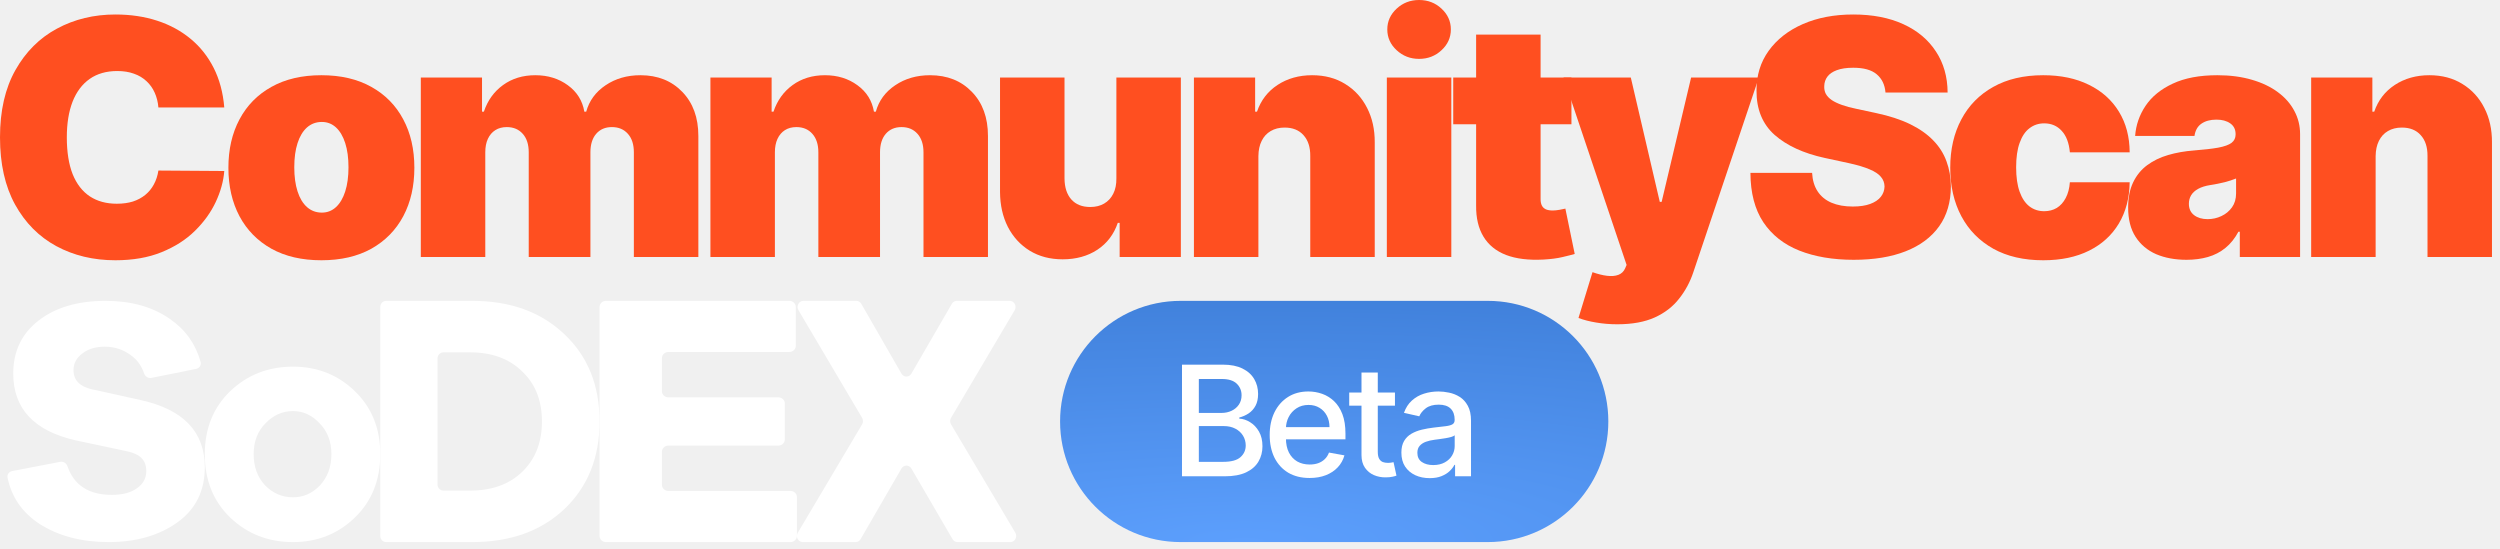
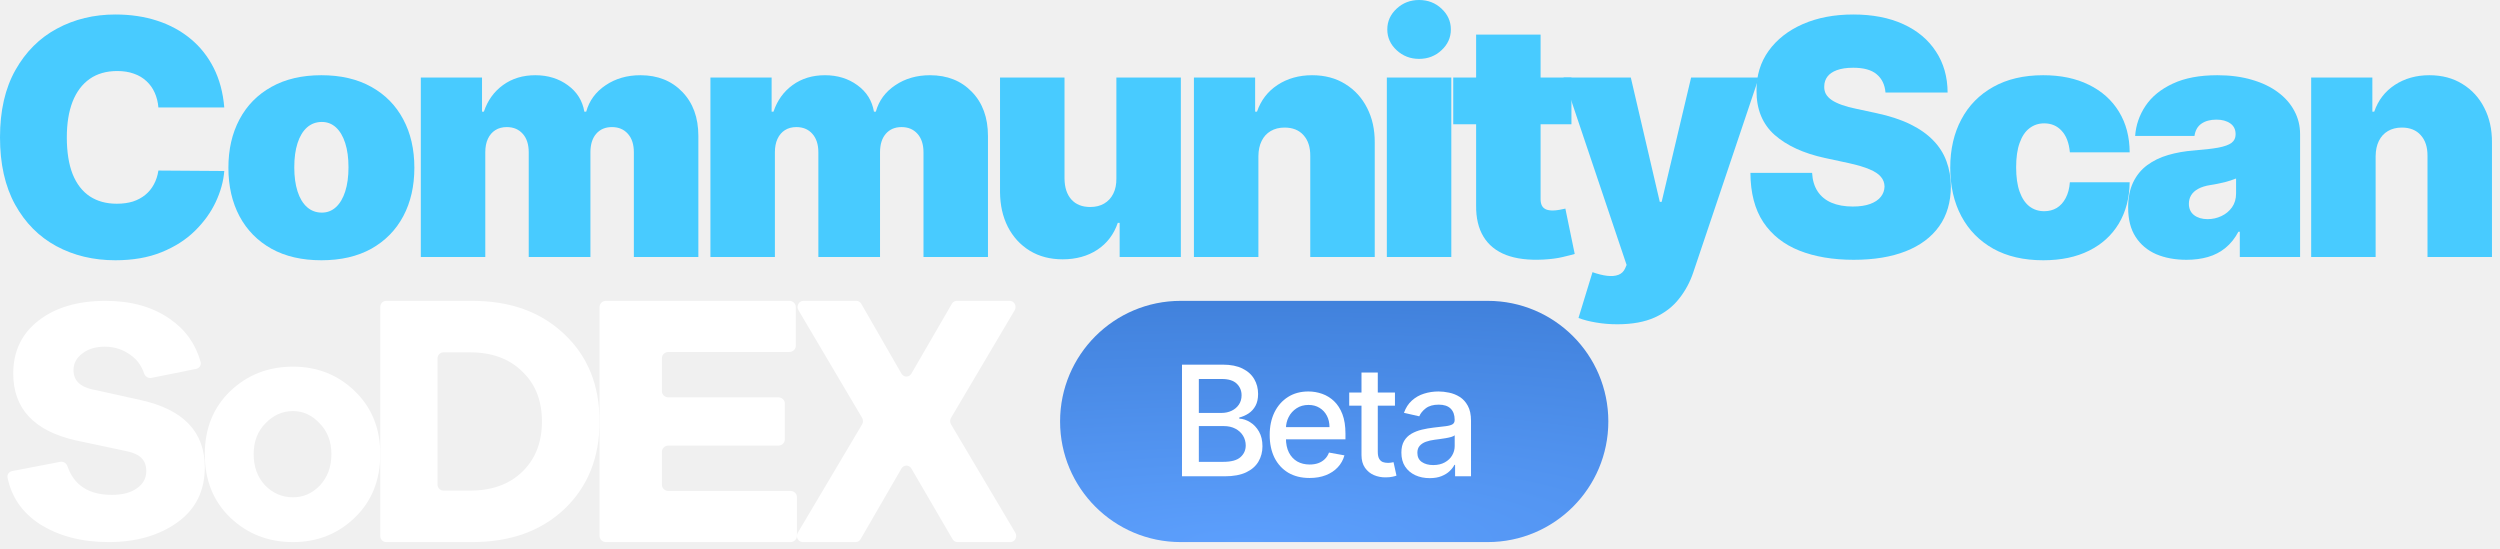
<svg xmlns="http://www.w3.org/2000/svg" width="114" height="25" viewBox="0 0 114 25" fill="none">
  <path d="M48.34 19.219C48.34 16.181 50.802 13.719 53.84 13.719H67.84C70.877 13.719 73.34 16.181 73.34 19.219C73.34 22.256 70.877 24.719 67.84 24.719H53.84C50.802 24.719 48.34 22.256 48.34 19.219Z" fill="url(#paint0_radial_92_3447)" />
  <path d="M53.899 21.719V16.628H55.763C56.124 16.628 56.423 16.688 56.66 16.807C56.898 16.924 57.075 17.084 57.193 17.287C57.31 17.487 57.369 17.713 57.369 17.965C57.369 18.177 57.33 18.356 57.252 18.502C57.174 18.646 57.07 18.762 56.939 18.85C56.81 18.936 56.667 18.999 56.511 19.039V19.089C56.68 19.097 56.845 19.152 57.006 19.253C57.168 19.352 57.303 19.494 57.409 19.678C57.515 19.862 57.568 20.086 57.568 20.349C57.568 20.609 57.507 20.843 57.384 21.05C57.263 21.256 57.076 21.419 56.822 21.54C56.569 21.659 56.245 21.719 55.85 21.719H53.899ZM54.667 21.06H55.776C56.144 21.06 56.407 20.989 56.566 20.846C56.725 20.704 56.805 20.526 56.805 20.312C56.805 20.151 56.764 20.004 56.683 19.869C56.602 19.735 56.486 19.628 56.335 19.549C56.186 19.469 56.008 19.429 55.803 19.429H54.667V21.06ZM54.667 18.83H55.696C55.868 18.83 56.023 18.797 56.161 18.731C56.3 18.665 56.41 18.572 56.492 18.452C56.574 18.331 56.616 18.189 56.616 18.025C56.616 17.814 56.542 17.638 56.395 17.495C56.247 17.353 56.021 17.282 55.716 17.282H54.667V18.83Z" fill="white" />
  <path d="M59.715 21.796C59.339 21.796 59.015 21.715 58.743 21.555C58.473 21.392 58.264 21.164 58.116 20.871C57.971 20.576 57.898 20.231 57.898 19.834C57.898 19.443 57.971 19.099 58.116 18.8C58.264 18.502 58.469 18.269 58.733 18.102C58.998 17.934 59.308 17.851 59.663 17.851C59.878 17.851 60.087 17.887 60.289 17.958C60.491 18.029 60.673 18.141 60.833 18.293C60.994 18.446 61.121 18.644 61.214 18.887C61.306 19.129 61.353 19.424 61.353 19.77V20.033H58.318V19.477H60.625C60.625 19.281 60.585 19.108 60.505 18.957C60.426 18.805 60.314 18.684 60.17 18.597C60.027 18.509 59.86 18.465 59.668 18.465C59.459 18.465 59.276 18.516 59.121 18.619C58.967 18.72 58.847 18.853 58.763 19.017C58.68 19.179 58.639 19.356 58.639 19.546V19.981C58.639 20.236 58.683 20.453 58.773 20.633C58.864 20.811 58.991 20.948 59.153 21.043C59.315 21.135 59.505 21.182 59.722 21.182C59.863 21.182 59.992 21.162 60.108 21.122C60.224 21.081 60.324 21.019 60.408 20.938C60.493 20.857 60.557 20.757 60.602 20.637L61.306 20.764C61.249 20.971 61.148 21.153 61.002 21.309C60.858 21.463 60.677 21.583 60.458 21.669C60.241 21.754 59.993 21.796 59.715 21.796Z" fill="white" />
  <path d="M63.61 17.901V18.497H61.524V17.901H63.61ZM62.084 16.986H62.827V20.598C62.827 20.742 62.848 20.85 62.892 20.923C62.935 20.995 62.99 21.043 63.058 21.07C63.128 21.095 63.203 21.107 63.284 21.107C63.344 21.107 63.396 21.103 63.441 21.095C63.486 21.087 63.52 21.08 63.545 21.075L63.679 21.689C63.636 21.706 63.575 21.722 63.496 21.739C63.416 21.757 63.317 21.767 63.197 21.768C63.002 21.772 62.819 21.737 62.65 21.664C62.481 21.591 62.345 21.479 62.24 21.326C62.136 21.174 62.084 20.982 62.084 20.752V16.986Z" fill="white" />
  <path d="M65.193 21.803C64.951 21.803 64.733 21.759 64.537 21.669C64.341 21.578 64.186 21.446 64.072 21.274C63.959 21.101 63.903 20.89 63.903 20.64C63.903 20.424 63.945 20.247 64.027 20.108C64.11 19.969 64.222 19.858 64.363 19.777C64.504 19.696 64.661 19.635 64.835 19.593C65.009 19.552 65.187 19.52 65.367 19.499C65.596 19.472 65.782 19.451 65.924 19.434C66.067 19.416 66.17 19.387 66.235 19.347C66.299 19.308 66.332 19.243 66.332 19.153V19.136C66.332 18.919 66.27 18.751 66.148 18.631C66.027 18.512 65.846 18.452 65.606 18.452C65.356 18.452 65.159 18.508 65.014 18.619C64.872 18.728 64.773 18.85 64.719 18.984L64.02 18.825C64.103 18.593 64.224 18.406 64.383 18.264C64.544 18.119 64.728 18.015 64.937 17.95C65.146 17.884 65.366 17.851 65.596 17.851C65.748 17.851 65.91 17.869 66.081 17.905C66.253 17.94 66.414 18.005 66.563 18.099C66.714 18.194 66.837 18.329 66.933 18.505C67.029 18.679 67.078 18.905 67.078 19.183V21.719H66.352V21.197H66.322C66.274 21.293 66.202 21.387 66.106 21.48C66.009 21.573 65.886 21.65 65.735 21.711C65.584 21.773 65.404 21.803 65.193 21.803ZM65.355 21.207C65.56 21.207 65.736 21.166 65.882 21.085C66.029 21.004 66.141 20.898 66.217 20.767C66.295 20.634 66.334 20.492 66.334 20.342V19.849C66.308 19.876 66.256 19.901 66.18 19.924C66.106 19.945 66.02 19.965 65.924 19.981C65.828 19.996 65.734 20.01 65.643 20.023C65.552 20.035 65.476 20.045 65.415 20.053C65.27 20.072 65.139 20.102 65.019 20.145C64.902 20.188 64.807 20.25 64.736 20.332C64.666 20.411 64.632 20.517 64.632 20.65C64.632 20.834 64.699 20.973 64.835 21.067C64.971 21.16 65.144 21.207 65.355 21.207Z" fill="white" />
  <path d="M4.813 13.719C5.978 13.719 6.952 13.991 7.735 14.536C8.446 15.02 8.917 15.677 9.149 16.506C9.188 16.649 9.093 16.791 8.946 16.821L6.905 17.232C6.759 17.262 6.618 17.167 6.57 17.026C6.454 16.68 6.255 16.405 5.972 16.202C5.623 15.94 5.226 15.809 4.781 15.809C4.358 15.809 4.013 15.914 3.749 16.123C3.484 16.322 3.352 16.573 3.352 16.877C3.352 17.338 3.638 17.632 4.209 17.757L6.417 18.244C8.365 18.674 9.339 19.695 9.339 21.309C9.339 22.388 8.921 23.226 8.085 23.823C7.248 24.42 6.205 24.719 4.956 24.719C3.717 24.719 2.663 24.441 1.795 23.886C1.01 23.368 0.526 22.665 0.344 21.778C0.316 21.639 0.412 21.508 0.553 21.481L2.749 21.059C2.891 21.032 3.027 21.12 3.074 21.256C3.374 22.129 4.049 22.566 5.099 22.566C5.586 22.566 5.967 22.466 6.242 22.267C6.528 22.068 6.671 21.806 6.671 21.482C6.671 21.23 6.597 21.031 6.449 20.884C6.311 20.738 6.057 20.628 5.686 20.555L3.463 20.083C1.557 19.654 0.604 18.637 0.604 17.035C0.604 16.018 0.99 15.212 1.763 14.614C2.536 14.017 3.553 13.719 4.813 13.719Z" fill="white" />
  <path d="M13.361 16.719C14.47 16.719 15.411 17.092 16.182 17.838C16.954 18.584 17.34 19.542 17.34 20.711C17.34 21.891 16.954 22.854 16.182 23.6C15.411 24.346 14.47 24.719 13.361 24.719C12.233 24.719 11.278 24.346 10.497 23.6C9.725 22.854 9.339 21.891 9.339 20.711C9.339 19.542 9.725 18.584 10.497 17.838C11.278 17.092 12.233 16.719 13.361 16.719ZM13.361 22.677C13.834 22.677 14.244 22.496 14.591 22.133C14.938 21.76 15.112 21.286 15.112 20.711C15.112 20.137 14.933 19.668 14.576 19.305C14.229 18.932 13.824 18.745 13.361 18.745C12.879 18.745 12.46 18.932 12.103 19.305C11.746 19.668 11.567 20.137 11.567 20.711C11.567 21.286 11.741 21.76 12.088 22.133C12.445 22.496 12.869 22.677 13.361 22.677Z" fill="white" />
  <path d="M17.34 13.998C17.34 13.844 17.46 13.719 17.609 13.719H21.532C23.273 13.719 24.676 14.228 25.741 15.246C26.807 16.253 27.34 17.577 27.34 19.219C27.34 20.861 26.807 22.19 25.741 23.208C24.676 24.215 23.273 24.719 21.532 24.719H17.609C17.46 24.719 17.34 24.594 17.34 24.439V13.998ZM19.95 22.092C19.95 22.246 20.071 22.371 20.22 22.371H21.438C22.429 22.371 23.22 22.086 23.811 21.517C24.412 20.937 24.713 20.171 24.713 19.219C24.713 18.267 24.412 17.506 23.811 16.937C23.22 16.357 22.429 16.067 21.438 16.067H20.22C20.071 16.067 19.95 16.192 19.95 16.346V22.092Z" fill="white" />
  <path d="M36.046 22.387C36.208 22.387 36.34 22.512 36.34 22.667V24.439C36.34 24.594 36.208 24.719 36.046 24.719H27.633C27.471 24.719 27.34 24.594 27.34 24.439V13.998C27.34 13.844 27.471 13.719 27.633 13.719H35.994C36.156 13.719 36.288 13.844 36.288 13.998V15.771C36.288 15.925 36.156 16.05 35.994 16.05H30.478C30.316 16.05 30.184 16.175 30.184 16.329V17.839C30.184 17.994 30.316 18.119 30.478 18.119H35.494C35.656 18.119 35.788 18.244 35.788 18.398V20.039C35.788 20.194 35.656 20.319 35.494 20.319H30.478C30.316 20.319 30.184 20.444 30.184 20.598V22.108C30.184 22.262 30.316 22.387 30.478 22.387H36.046Z" fill="white" />
  <path d="M43.662 24.719C43.57 24.719 43.484 24.668 43.436 24.586L41.559 21.365C41.455 21.187 41.209 21.187 41.106 21.365L39.243 24.585C39.195 24.668 39.109 24.719 39.017 24.719H36.605C36.397 24.719 36.27 24.477 36.38 24.291L39.312 19.35C39.365 19.26 39.365 19.145 39.312 19.054L36.41 14.146C36.3 13.96 36.427 13.719 36.635 13.719H39.047C39.14 13.719 39.226 13.77 39.274 13.853L41.106 17.037C41.209 17.216 41.455 17.216 41.559 17.037L43.405 13.852C43.453 13.769 43.539 13.719 43.631 13.719H46.044C46.252 13.719 46.379 13.96 46.269 14.146L43.367 19.054C43.314 19.145 43.314 19.26 43.367 19.35L46.299 24.291C46.409 24.477 46.282 24.719 46.074 24.719H43.662Z" fill="white" />
-   <path d="M10.227 4.901H7.223C7.202 4.652 7.145 4.426 7.053 4.224C6.964 4.022 6.839 3.848 6.68 3.702C6.523 3.553 6.333 3.439 6.11 3.361C5.886 3.279 5.632 3.239 5.348 3.239C4.851 3.239 4.43 3.359 4.086 3.601C3.745 3.842 3.485 4.189 3.308 4.64C3.134 5.091 3.047 5.632 3.047 6.264C3.047 6.932 3.136 7.491 3.313 7.942C3.494 8.39 3.755 8.727 4.096 8.954C4.437 9.178 4.847 9.29 5.327 9.29C5.6 9.29 5.845 9.256 6.062 9.189C6.278 9.118 6.467 9.016 6.626 8.885C6.786 8.754 6.916 8.596 7.015 8.411C7.118 8.223 7.188 8.011 7.223 7.777L10.227 7.798C10.192 8.26 10.062 8.73 9.838 9.21C9.615 9.686 9.297 10.126 8.885 10.531C8.477 10.932 7.971 11.255 7.367 11.5C6.763 11.745 6.062 11.868 5.263 11.868C4.261 11.868 3.363 11.653 2.567 11.223C1.776 10.794 1.149 10.162 0.687 9.327C0.229 8.493 0 7.472 0 6.264C0 5.05 0.234 4.027 0.703 3.196C1.172 2.362 1.804 1.731 2.599 1.305C3.395 0.875 4.283 0.661 5.263 0.661C5.952 0.661 6.586 0.755 7.164 0.943C7.743 1.131 8.251 1.406 8.688 1.768C9.125 2.127 9.476 2.569 9.743 3.095C10.009 3.62 10.171 4.222 10.227 4.901Z" fill="#FF4F20" />
-   <path d="M14.655 11.868C13.768 11.868 13.008 11.692 12.376 11.341C11.743 10.985 11.259 10.492 10.921 9.86C10.584 9.224 10.415 8.487 10.415 7.649C10.415 6.811 10.584 6.076 10.921 5.444C11.259 4.808 11.743 4.315 12.376 3.963C13.008 3.608 13.768 3.43 14.655 3.43C15.543 3.43 16.303 3.608 16.935 3.963C17.567 4.315 18.052 4.808 18.389 5.444C18.727 6.076 18.895 6.811 18.895 7.649C18.895 8.487 18.727 9.224 18.389 9.86C18.052 10.492 17.567 10.985 16.935 11.341C16.303 11.692 15.543 11.868 14.655 11.868ZM14.677 9.695C14.925 9.695 15.14 9.611 15.321 9.444C15.502 9.277 15.643 9.039 15.742 8.73C15.841 8.422 15.891 8.054 15.891 7.628C15.891 7.198 15.841 6.831 15.742 6.525C15.643 6.216 15.502 5.978 15.321 5.811C15.14 5.645 14.925 5.561 14.677 5.561C14.414 5.561 14.188 5.645 14 5.811C13.812 5.978 13.668 6.216 13.569 6.525C13.469 6.831 13.419 7.198 13.419 7.628C13.419 8.054 13.469 8.422 13.569 8.73C13.668 9.039 13.812 9.277 14 9.444C14.188 9.611 14.414 9.695 14.677 9.695Z" fill="#FF4F20" />
-   <path d="M19.189 11.719V3.537H21.98V5.092H22.065C22.235 4.581 22.527 4.176 22.939 3.878C23.351 3.58 23.84 3.43 24.409 3.43C24.984 3.43 25.479 3.583 25.895 3.888C26.31 4.19 26.561 4.592 26.646 5.092H26.731C26.87 4.592 27.164 4.19 27.615 3.888C28.066 3.583 28.596 3.43 29.203 3.43C29.988 3.43 30.623 3.683 31.11 4.187C31.6 4.691 31.845 5.362 31.845 6.2V11.719H28.904V6.946C28.904 6.587 28.814 6.307 28.633 6.104C28.452 5.898 28.208 5.795 27.903 5.795C27.601 5.795 27.361 5.898 27.184 6.104C27.01 6.307 26.923 6.587 26.923 6.946V11.719H24.11V6.946C24.11 6.587 24.02 6.307 23.839 6.104C23.658 5.898 23.414 5.795 23.109 5.795C22.907 5.795 22.733 5.842 22.587 5.934C22.441 6.026 22.328 6.159 22.246 6.333C22.168 6.504 22.129 6.708 22.129 6.946V11.719H19.189Z" fill="#FF4F20" />
-   <path d="M32.395 11.719V3.537H35.186V5.092H35.271C35.442 4.581 35.733 4.176 36.145 3.878C36.557 3.58 37.047 3.43 37.615 3.43C38.19 3.43 38.686 3.583 39.101 3.888C39.517 4.19 39.767 4.592 39.852 5.092H39.938C40.076 4.592 40.371 4.19 40.822 3.888C41.273 3.583 41.802 3.43 42.409 3.43C43.194 3.43 43.83 3.683 44.316 4.187C44.806 4.691 45.051 5.362 45.051 6.2V11.719H42.111V6.946C42.111 6.587 42.02 6.307 41.839 6.104C41.658 5.898 41.415 5.795 41.109 5.795C40.808 5.795 40.568 5.898 40.39 6.104C40.216 6.307 40.129 6.587 40.129 6.946V11.719H37.317V6.946C37.317 6.587 37.226 6.307 37.045 6.104C36.864 5.898 36.621 5.795 36.315 5.795C36.113 5.795 35.939 5.842 35.793 5.934C35.648 6.026 35.534 6.159 35.453 6.333C35.374 6.504 35.335 6.708 35.335 6.946V11.719H32.395Z" fill="#FF4F20" />
-   <path d="M50.907 8.139V3.537H53.847V11.719H51.056V10.163H50.971C50.793 10.685 50.483 11.094 50.039 11.389C49.595 11.68 49.067 11.825 48.457 11.825C47.885 11.825 47.384 11.694 46.954 11.431C46.528 11.168 46.196 10.806 45.958 10.345C45.724 9.883 45.605 9.354 45.601 8.757V3.537H48.542V8.139C48.545 8.544 48.648 8.862 48.851 9.093C49.057 9.324 49.344 9.439 49.714 9.439C49.959 9.439 50.17 9.387 50.347 9.284C50.529 9.178 50.667 9.029 50.763 8.837C50.862 8.642 50.91 8.409 50.907 8.139Z" fill="#FF4F20" />
-   <path d="M57.383 7.116V11.719H54.443V3.537H57.234V5.092H57.319C57.497 4.574 57.809 4.167 58.257 3.873C58.708 3.578 59.233 3.43 59.833 3.43C60.412 3.43 60.915 3.564 61.341 3.83C61.77 4.093 62.102 4.455 62.337 4.917C62.575 5.378 62.692 5.906 62.688 6.499V11.719H59.748V7.116C59.752 6.712 59.649 6.394 59.439 6.163C59.233 5.932 58.946 5.817 58.576 5.817C58.335 5.817 58.123 5.87 57.942 5.977C57.765 6.08 57.628 6.229 57.532 6.424C57.436 6.616 57.386 6.847 57.383 7.116Z" fill="#FF4F20" />
-   <path d="M63.24 11.719V3.537H66.18V11.719H63.24ZM64.71 2.685C64.312 2.685 63.971 2.553 63.687 2.29C63.403 2.028 63.261 1.712 63.261 1.342C63.261 0.973 63.403 0.657 63.687 0.394C63.971 0.131 64.312 0 64.71 0C65.111 0 65.452 0.131 65.733 0.394C66.017 0.657 66.159 0.973 66.159 1.342C66.159 1.712 66.017 2.028 65.733 2.29C65.452 2.553 65.111 2.685 64.71 2.685Z" fill="#FF4F20" />
-   <path d="M71.658 3.537V5.668H66.267V3.537H71.658ZM67.311 1.577H70.251V9.087C70.251 9.201 70.271 9.297 70.31 9.375C70.349 9.45 70.409 9.506 70.491 9.545C70.573 9.581 70.677 9.599 70.805 9.599C70.894 9.599 70.997 9.588 71.114 9.567C71.235 9.545 71.324 9.528 71.381 9.513L71.807 11.58C71.675 11.619 71.487 11.667 71.242 11.724C71.001 11.781 70.713 11.818 70.379 11.836C69.704 11.871 69.138 11.802 68.68 11.628C68.222 11.451 67.877 11.172 67.647 10.792C67.416 10.412 67.304 9.936 67.311 9.364V1.577Z" fill="#FF4F20" />
-   <path d="M73.747 14.787C73.41 14.787 73.088 14.76 72.783 14.707C72.478 14.657 72.21 14.588 71.979 14.499L72.618 12.411C72.859 12.496 73.08 12.552 73.278 12.576C73.481 12.601 73.653 12.587 73.795 12.534C73.941 12.48 74.046 12.379 74.109 12.23L74.173 12.081L71.297 3.537H74.365L75.686 9.205H75.771L77.114 3.537H80.203L77.22 12.401C77.071 12.852 76.855 13.256 76.57 13.615C76.29 13.977 75.921 14.263 75.463 14.473C75.004 14.682 74.433 14.787 73.747 14.787Z" fill="#FF4F20" />
-   <path d="M85.978 4.219C85.949 3.864 85.816 3.587 85.578 3.388C85.344 3.189 84.987 3.089 84.507 3.089C84.202 3.089 83.952 3.127 83.756 3.201C83.565 3.272 83.423 3.37 83.33 3.494C83.238 3.619 83.19 3.761 83.186 3.92C83.179 4.052 83.202 4.171 83.256 4.277C83.312 4.38 83.401 4.474 83.522 4.56C83.643 4.641 83.797 4.716 83.985 4.783C84.174 4.851 84.397 4.911 84.657 4.964L85.552 5.156C86.155 5.284 86.672 5.453 87.102 5.662C87.531 5.872 87.883 6.119 88.156 6.403C88.43 6.683 88.63 6.999 88.758 7.351C88.889 7.702 88.957 8.086 88.96 8.501C88.957 9.219 88.778 9.826 88.423 10.323C88.067 10.82 87.56 11.198 86.899 11.458C86.242 11.717 85.452 11.847 84.529 11.847C83.581 11.847 82.753 11.706 82.046 11.426C81.343 11.145 80.796 10.714 80.406 10.131C80.019 9.545 79.823 8.796 79.82 7.884H82.632C82.65 8.217 82.734 8.498 82.883 8.725C83.032 8.952 83.241 9.125 83.511 9.242C83.785 9.359 84.11 9.418 84.486 9.418C84.802 9.418 85.067 9.379 85.28 9.3C85.493 9.222 85.654 9.114 85.764 8.976C85.875 8.837 85.931 8.679 85.935 8.501C85.931 8.335 85.876 8.189 85.77 8.065C85.667 7.937 85.496 7.823 85.258 7.724C85.021 7.621 84.699 7.525 84.294 7.436L83.208 7.202C82.242 6.992 81.48 6.642 80.923 6.152C80.369 5.659 80.093 4.986 80.097 4.134C80.093 3.441 80.278 2.836 80.651 2.317C81.027 1.795 81.548 1.388 82.212 1.097C82.879 0.806 83.644 0.661 84.507 0.661C85.388 0.661 86.15 0.808 86.793 1.103C87.435 1.397 87.931 1.813 88.279 2.349C88.63 2.882 88.808 3.505 88.811 4.219H85.978Z" fill="#FF4F20" />
-   <path d="M93.171 11.868C92.284 11.868 91.524 11.692 90.892 11.341C90.26 10.985 89.775 10.492 89.438 9.86C89.1 9.224 88.931 8.487 88.931 7.649C88.931 6.811 89.1 6.076 89.438 5.444C89.775 4.808 90.26 4.315 90.892 3.963C91.524 3.608 92.284 3.43 93.171 3.43C93.974 3.43 94.668 3.576 95.254 3.867C95.844 4.155 96.3 4.563 96.623 5.092C96.946 5.618 97.11 6.236 97.113 6.946H94.386C94.347 6.516 94.223 6.19 94.013 5.966C93.807 5.739 93.541 5.625 93.214 5.625C92.959 5.625 92.735 5.7 92.543 5.849C92.351 5.994 92.202 6.216 92.096 6.515C91.989 6.809 91.936 7.18 91.936 7.628C91.936 8.075 91.989 8.448 92.096 8.746C92.202 9.041 92.351 9.263 92.543 9.412C92.735 9.558 92.959 9.631 93.214 9.631C93.431 9.631 93.623 9.581 93.789 9.482C93.956 9.379 94.091 9.229 94.194 9.034C94.301 8.835 94.365 8.594 94.386 8.31H97.113C97.103 9.031 96.938 9.659 96.618 10.195C96.298 10.728 95.846 11.14 95.26 11.431C94.677 11.722 93.981 11.868 93.171 11.868Z" fill="#FF4F20" />
-   <path d="M99.706 11.847C99.184 11.847 98.723 11.761 98.321 11.591C97.924 11.417 97.611 11.154 97.384 10.803C97.156 10.451 97.043 10.004 97.043 9.46C97.043 9.013 97.119 8.631 97.272 8.315C97.425 7.995 97.638 7.734 97.911 7.532C98.185 7.33 98.502 7.175 98.865 7.069C99.23 6.962 99.625 6.893 100.047 6.861C100.505 6.825 100.873 6.783 101.15 6.733C101.43 6.68 101.633 6.607 101.757 6.515C101.881 6.419 101.943 6.293 101.943 6.136V6.115C101.943 5.902 101.862 5.739 101.698 5.625C101.535 5.511 101.326 5.455 101.07 5.455C100.789 5.455 100.56 5.517 100.383 5.641C100.209 5.762 100.104 5.948 100.068 6.2H97.362C97.398 5.703 97.556 5.245 97.837 4.826C98.121 4.403 98.534 4.066 99.078 3.814C99.621 3.558 100.299 3.43 101.113 3.43C101.698 3.43 102.224 3.5 102.689 3.638C103.154 3.773 103.55 3.963 103.877 4.208C104.204 4.45 104.452 4.734 104.623 5.06C104.797 5.384 104.884 5.735 104.884 6.115V11.719H102.135V10.568H102.071C101.908 10.874 101.709 11.12 101.475 11.309C101.244 11.497 100.979 11.633 100.681 11.719C100.386 11.804 100.061 11.847 99.706 11.847ZM100.665 9.993C100.889 9.993 101.098 9.947 101.294 9.854C101.492 9.762 101.654 9.629 101.778 9.455C101.903 9.281 101.965 9.07 101.965 8.821V8.139C101.887 8.171 101.803 8.201 101.714 8.23C101.629 8.258 101.537 8.285 101.437 8.31C101.342 8.335 101.239 8.358 101.128 8.379C101.022 8.4 100.91 8.42 100.793 8.438C100.566 8.473 100.379 8.532 100.234 8.613C100.092 8.691 99.985 8.789 99.914 8.906C99.847 9.02 99.813 9.148 99.813 9.29C99.813 9.517 99.893 9.691 100.053 9.812C100.212 9.933 100.416 9.993 100.665 9.993Z" fill="#FF4F20" />
-   <path d="M108.329 7.116V11.719H105.389V3.537H108.18V5.092H108.265C108.443 4.574 108.755 4.167 109.203 3.873C109.654 3.578 110.179 3.43 110.779 3.43C111.358 3.43 111.861 3.564 112.287 3.83C112.717 4.093 113.049 4.455 113.283 4.917C113.521 5.378 113.638 5.906 113.634 6.499V11.719H110.694V7.116C110.698 6.712 110.595 6.394 110.385 6.163C110.179 5.932 109.892 5.817 109.522 5.817C109.281 5.817 109.069 5.87 108.888 5.977C108.711 6.08 108.574 6.229 108.478 6.424C108.382 6.616 108.333 6.847 108.329 7.116Z" fill="#FF4F20" />
+   <path d="M10.227 4.901H7.223C7.202 4.652 7.145 4.426 7.053 4.224C6.964 4.022 6.839 3.848 6.68 3.702C6.523 3.553 6.333 3.439 6.11 3.361C5.886 3.279 5.632 3.239 5.348 3.239C4.851 3.239 4.43 3.359 4.086 3.601C3.745 3.842 3.485 4.189 3.308 4.64C3.134 5.091 3.047 5.632 3.047 6.264C3.047 6.932 3.136 7.491 3.313 7.942C3.494 8.39 3.755 8.727 4.096 8.954C4.437 9.178 4.847 9.29 5.327 9.29C5.6 9.29 5.845 9.256 6.062 9.189C6.278 9.118 6.467 9.016 6.626 8.885C6.786 8.754 6.916 8.596 7.015 8.411C7.118 8.223 7.188 8.011 7.223 7.777L10.227 7.798C10.192 8.26 10.062 8.73 9.838 9.21C9.615 9.686 9.297 10.126 8.885 10.531C8.477 10.932 7.971 11.255 7.367 11.5C6.763 11.745 6.062 11.868 5.263 11.868C4.261 11.868 3.363 11.653 2.567 11.223C1.776 10.794 1.149 10.162 0.687 9.327C0.229 8.493 0 7.472 0 6.264C0 5.05 0.234 4.027 0.703 3.196C1.172 2.362 1.804 1.731 2.599 1.305C3.395 0.875 4.283 0.661 5.263 0.661C5.952 0.661 6.586 0.755 7.164 0.943C7.743 1.131 8.251 1.406 8.688 1.768C9.125 2.127 9.476 2.569 9.743 3.095C10.009 3.62 10.171 4.222 10.227 4.901Z" fill="#48cbff" />
+   <path d="M14.655 11.868C13.768 11.868 13.008 11.692 12.376 11.341C11.743 10.985 11.259 10.492 10.921 9.86C10.584 9.224 10.415 8.487 10.415 7.649C10.415 6.811 10.584 6.076 10.921 5.444C11.259 4.808 11.743 4.315 12.376 3.963C13.008 3.608 13.768 3.43 14.655 3.43C15.543 3.43 16.303 3.608 16.935 3.963C17.567 4.315 18.052 4.808 18.389 5.444C18.727 6.076 18.895 6.811 18.895 7.649C18.895 8.487 18.727 9.224 18.389 9.86C18.052 10.492 17.567 10.985 16.935 11.341C16.303 11.692 15.543 11.868 14.655 11.868ZM14.677 9.695C14.925 9.695 15.14 9.611 15.321 9.444C15.502 9.277 15.643 9.039 15.742 8.73C15.841 8.422 15.891 8.054 15.891 7.628C15.891 7.198 15.841 6.831 15.742 6.525C15.643 6.216 15.502 5.978 15.321 5.811C15.14 5.645 14.925 5.561 14.677 5.561C14.414 5.561 14.188 5.645 14 5.811C13.812 5.978 13.668 6.216 13.569 6.525C13.469 6.831 13.419 7.198 13.419 7.628C13.419 8.054 13.469 8.422 13.569 8.73C13.668 9.039 13.812 9.277 14 9.444C14.188 9.611 14.414 9.695 14.677 9.695Z" fill="#48cbff" />
+   <path d="M19.189 11.719V3.537H21.98V5.092H22.065C22.235 4.581 22.527 4.176 22.939 3.878C23.351 3.58 23.84 3.43 24.409 3.43C24.984 3.43 25.479 3.583 25.895 3.888C26.31 4.19 26.561 4.592 26.646 5.092H26.731C26.87 4.592 27.164 4.19 27.615 3.888C28.066 3.583 28.596 3.43 29.203 3.43C29.988 3.43 30.623 3.683 31.11 4.187C31.6 4.691 31.845 5.362 31.845 6.2V11.719H28.904V6.946C28.904 6.587 28.814 6.307 28.633 6.104C28.452 5.898 28.208 5.795 27.903 5.795C27.601 5.795 27.361 5.898 27.184 6.104C27.01 6.307 26.923 6.587 26.923 6.946V11.719H24.11V6.946C24.11 6.587 24.02 6.307 23.839 6.104C23.658 5.898 23.414 5.795 23.109 5.795C22.907 5.795 22.733 5.842 22.587 5.934C22.441 6.026 22.328 6.159 22.246 6.333C22.168 6.504 22.129 6.708 22.129 6.946V11.719H19.189Z" fill="#48cbff" />
+   <path d="M32.395 11.719V3.537H35.186V5.092H35.271C35.442 4.581 35.733 4.176 36.145 3.878C36.557 3.58 37.047 3.43 37.615 3.43C38.19 3.43 38.686 3.583 39.101 3.888C39.517 4.19 39.767 4.592 39.852 5.092H39.938C40.076 4.592 40.371 4.19 40.822 3.888C41.273 3.583 41.802 3.43 42.409 3.43C43.194 3.43 43.83 3.683 44.316 4.187C44.806 4.691 45.051 5.362 45.051 6.2V11.719H42.111V6.946C42.111 6.587 42.02 6.307 41.839 6.104C41.658 5.898 41.415 5.795 41.109 5.795C40.808 5.795 40.568 5.898 40.39 6.104C40.216 6.307 40.129 6.587 40.129 6.946V11.719H37.317V6.946C37.317 6.587 37.226 6.307 37.045 6.104C36.864 5.898 36.621 5.795 36.315 5.795C36.113 5.795 35.939 5.842 35.793 5.934C35.648 6.026 35.534 6.159 35.453 6.333C35.374 6.504 35.335 6.708 35.335 6.946V11.719H32.395Z" fill="#48cbff" />
+   <path d="M50.907 8.139V3.537H53.847V11.719H51.056V10.163H50.971C50.793 10.685 50.483 11.094 50.039 11.389C49.595 11.68 49.067 11.825 48.457 11.825C47.885 11.825 47.384 11.694 46.954 11.431C46.528 11.168 46.196 10.806 45.958 10.345C45.724 9.883 45.605 9.354 45.601 8.757V3.537H48.542V8.139C48.545 8.544 48.648 8.862 48.851 9.093C49.057 9.324 49.344 9.439 49.714 9.439C49.959 9.439 50.17 9.387 50.347 9.284C50.529 9.178 50.667 9.029 50.763 8.837C50.862 8.642 50.91 8.409 50.907 8.139Z" fill="#48cbff" />
+   <path d="M57.383 7.116V11.719H54.443V3.537H57.234V5.092H57.319C57.497 4.574 57.809 4.167 58.257 3.873C58.708 3.578 59.233 3.43 59.833 3.43C60.412 3.43 60.915 3.564 61.341 3.83C61.77 4.093 62.102 4.455 62.337 4.917C62.575 5.378 62.692 5.906 62.688 6.499V11.719H59.748V7.116C59.752 6.712 59.649 6.394 59.439 6.163C59.233 5.932 58.946 5.817 58.576 5.817C58.335 5.817 58.123 5.87 57.942 5.977C57.765 6.08 57.628 6.229 57.532 6.424C57.436 6.616 57.386 6.847 57.383 7.116Z" fill="#48cbff" />
+   <path d="M63.24 11.719V3.537H66.18V11.719H63.24ZM64.71 2.685C64.312 2.685 63.971 2.553 63.687 2.29C63.403 2.028 63.261 1.712 63.261 1.342C63.261 0.973 63.403 0.657 63.687 0.394C63.971 0.131 64.312 0 64.71 0C65.111 0 65.452 0.131 65.733 0.394C66.017 0.657 66.159 0.973 66.159 1.342C66.159 1.712 66.017 2.028 65.733 2.29C65.452 2.553 65.111 2.685 64.71 2.685Z" fill="#48cbff" />
+   <path d="M71.658 3.537V5.668H66.267V3.537H71.658ZM67.311 1.577H70.251V9.087C70.251 9.201 70.271 9.297 70.31 9.375C70.349 9.45 70.409 9.506 70.491 9.545C70.573 9.581 70.677 9.599 70.805 9.599C70.894 9.599 70.997 9.588 71.114 9.567C71.235 9.545 71.324 9.528 71.381 9.513L71.807 11.58C71.675 11.619 71.487 11.667 71.242 11.724C71.001 11.781 70.713 11.818 70.379 11.836C69.704 11.871 69.138 11.802 68.68 11.628C68.222 11.451 67.877 11.172 67.647 10.792C67.416 10.412 67.304 9.936 67.311 9.364V1.577Z" fill="#48cbff" />
+   <path d="M73.747 14.787C73.41 14.787 73.088 14.76 72.783 14.707C72.478 14.657 72.21 14.588 71.979 14.499L72.618 12.411C72.859 12.496 73.08 12.552 73.278 12.576C73.481 12.601 73.653 12.587 73.795 12.534C73.941 12.48 74.046 12.379 74.109 12.23L74.173 12.081L71.297 3.537H74.365L75.686 9.205H75.771L77.114 3.537H80.203L77.22 12.401C77.071 12.852 76.855 13.256 76.57 13.615C76.29 13.977 75.921 14.263 75.463 14.473C75.004 14.682 74.433 14.787 73.747 14.787Z" fill="#48cbff" />
+   <path d="M85.978 4.219C85.949 3.864 85.816 3.587 85.578 3.388C85.344 3.189 84.987 3.089 84.507 3.089C84.202 3.089 83.952 3.127 83.756 3.201C83.565 3.272 83.423 3.37 83.33 3.494C83.238 3.619 83.19 3.761 83.186 3.92C83.179 4.052 83.202 4.171 83.256 4.277C83.312 4.38 83.401 4.474 83.522 4.56C83.643 4.641 83.797 4.716 83.985 4.783C84.174 4.851 84.397 4.911 84.657 4.964L85.552 5.156C86.155 5.284 86.672 5.453 87.102 5.662C87.531 5.872 87.883 6.119 88.156 6.403C88.43 6.683 88.63 6.999 88.758 7.351C88.889 7.702 88.957 8.086 88.96 8.501C88.957 9.219 88.778 9.826 88.423 10.323C88.067 10.82 87.56 11.198 86.899 11.458C86.242 11.717 85.452 11.847 84.529 11.847C83.581 11.847 82.753 11.706 82.046 11.426C81.343 11.145 80.796 10.714 80.406 10.131C80.019 9.545 79.823 8.796 79.82 7.884H82.632C82.65 8.217 82.734 8.498 82.883 8.725C83.032 8.952 83.241 9.125 83.511 9.242C83.785 9.359 84.11 9.418 84.486 9.418C84.802 9.418 85.067 9.379 85.28 9.3C85.493 9.222 85.654 9.114 85.764 8.976C85.875 8.837 85.931 8.679 85.935 8.501C85.931 8.335 85.876 8.189 85.77 8.065C85.667 7.937 85.496 7.823 85.258 7.724C85.021 7.621 84.699 7.525 84.294 7.436L83.208 7.202C82.242 6.992 81.48 6.642 80.923 6.152C80.369 5.659 80.093 4.986 80.097 4.134C80.093 3.441 80.278 2.836 80.651 2.317C81.027 1.795 81.548 1.388 82.212 1.097C82.879 0.806 83.644 0.661 84.507 0.661C85.388 0.661 86.15 0.808 86.793 1.103C87.435 1.397 87.931 1.813 88.279 2.349C88.63 2.882 88.808 3.505 88.811 4.219H85.978Z" fill="#48cbff" />
+   <path d="M93.171 11.868C92.284 11.868 91.524 11.692 90.892 11.341C90.26 10.985 89.775 10.492 89.438 9.86C89.1 9.224 88.931 8.487 88.931 7.649C88.931 6.811 89.1 6.076 89.438 5.444C89.775 4.808 90.26 4.315 90.892 3.963C91.524 3.608 92.284 3.43 93.171 3.43C93.974 3.43 94.668 3.576 95.254 3.867C95.844 4.155 96.3 4.563 96.623 5.092C96.946 5.618 97.11 6.236 97.113 6.946H94.386C94.347 6.516 94.223 6.19 94.013 5.966C93.807 5.739 93.541 5.625 93.214 5.625C92.959 5.625 92.735 5.7 92.543 5.849C92.351 5.994 92.202 6.216 92.096 6.515C91.989 6.809 91.936 7.18 91.936 7.628C91.936 8.075 91.989 8.448 92.096 8.746C92.202 9.041 92.351 9.263 92.543 9.412C92.735 9.558 92.959 9.631 93.214 9.631C93.431 9.631 93.623 9.581 93.789 9.482C93.956 9.379 94.091 9.229 94.194 9.034C94.301 8.835 94.365 8.594 94.386 8.31H97.113C97.103 9.031 96.938 9.659 96.618 10.195C96.298 10.728 95.846 11.14 95.26 11.431C94.677 11.722 93.981 11.868 93.171 11.868Z" fill="#48cbff" />
+   <path d="M99.706 11.847C99.184 11.847 98.723 11.761 98.321 11.591C97.924 11.417 97.611 11.154 97.384 10.803C97.156 10.451 97.043 10.004 97.043 9.46C97.043 9.013 97.119 8.631 97.272 8.315C97.425 7.995 97.638 7.734 97.911 7.532C98.185 7.33 98.502 7.175 98.865 7.069C99.23 6.962 99.625 6.893 100.047 6.861C100.505 6.825 100.873 6.783 101.15 6.733C101.43 6.68 101.633 6.607 101.757 6.515C101.881 6.419 101.943 6.293 101.943 6.136V6.115C101.943 5.902 101.862 5.739 101.698 5.625C101.535 5.511 101.326 5.455 101.07 5.455C100.789 5.455 100.56 5.517 100.383 5.641C100.209 5.762 100.104 5.948 100.068 6.2H97.362C97.398 5.703 97.556 5.245 97.837 4.826C98.121 4.403 98.534 4.066 99.078 3.814C99.621 3.558 100.299 3.43 101.113 3.43C101.698 3.43 102.224 3.5 102.689 3.638C103.154 3.773 103.55 3.963 103.877 4.208C104.204 4.45 104.452 4.734 104.623 5.06C104.797 5.384 104.884 5.735 104.884 6.115V11.719H102.135V10.568H102.071C101.908 10.874 101.709 11.12 101.475 11.309C101.244 11.497 100.979 11.633 100.681 11.719C100.386 11.804 100.061 11.847 99.706 11.847ZM100.665 9.993C100.889 9.993 101.098 9.947 101.294 9.854C101.492 9.762 101.654 9.629 101.778 9.455C101.903 9.281 101.965 9.07 101.965 8.821V8.139C101.887 8.171 101.803 8.201 101.714 8.23C101.629 8.258 101.537 8.285 101.437 8.31C101.342 8.335 101.239 8.358 101.128 8.379C101.022 8.4 100.91 8.42 100.793 8.438C100.566 8.473 100.379 8.532 100.234 8.613C100.092 8.691 99.985 8.789 99.914 8.906C99.847 9.02 99.813 9.148 99.813 9.29C99.813 9.517 99.893 9.691 100.053 9.812C100.212 9.933 100.416 9.993 100.665 9.993Z" fill="#48cbff" />
+   <path d="M108.329 7.116V11.719H105.389V3.537H108.18V5.092H108.265C108.443 4.574 108.755 4.167 109.203 3.873C109.654 3.578 110.179 3.43 110.779 3.43C111.358 3.43 111.861 3.564 112.287 3.83C112.717 4.093 113.049 4.455 113.283 4.917C113.521 5.378 113.638 5.906 113.634 6.499V11.719H110.694V7.116C110.698 6.712 110.595 6.394 110.385 6.163C110.179 5.932 109.892 5.817 109.522 5.817C109.281 5.817 109.069 5.87 108.888 5.977C108.711 6.08 108.574 6.229 108.478 6.424C108.382 6.616 108.333 6.847 108.329 7.116Z" fill="#48cbff" />
  <defs>
    <radialGradient id="paint0_radial_92_3447" cx="0" cy="0" r="1" gradientUnits="userSpaceOnUse" gradientTransform="translate(56.8173 24.7187) rotate(-90) scale(24.7188 113.635)">
      <stop stop-color="#5C9FFD" />
      <stop offset="1" stop-color="#205DB3" />
    </radialGradient>
  </defs>
</svg>
